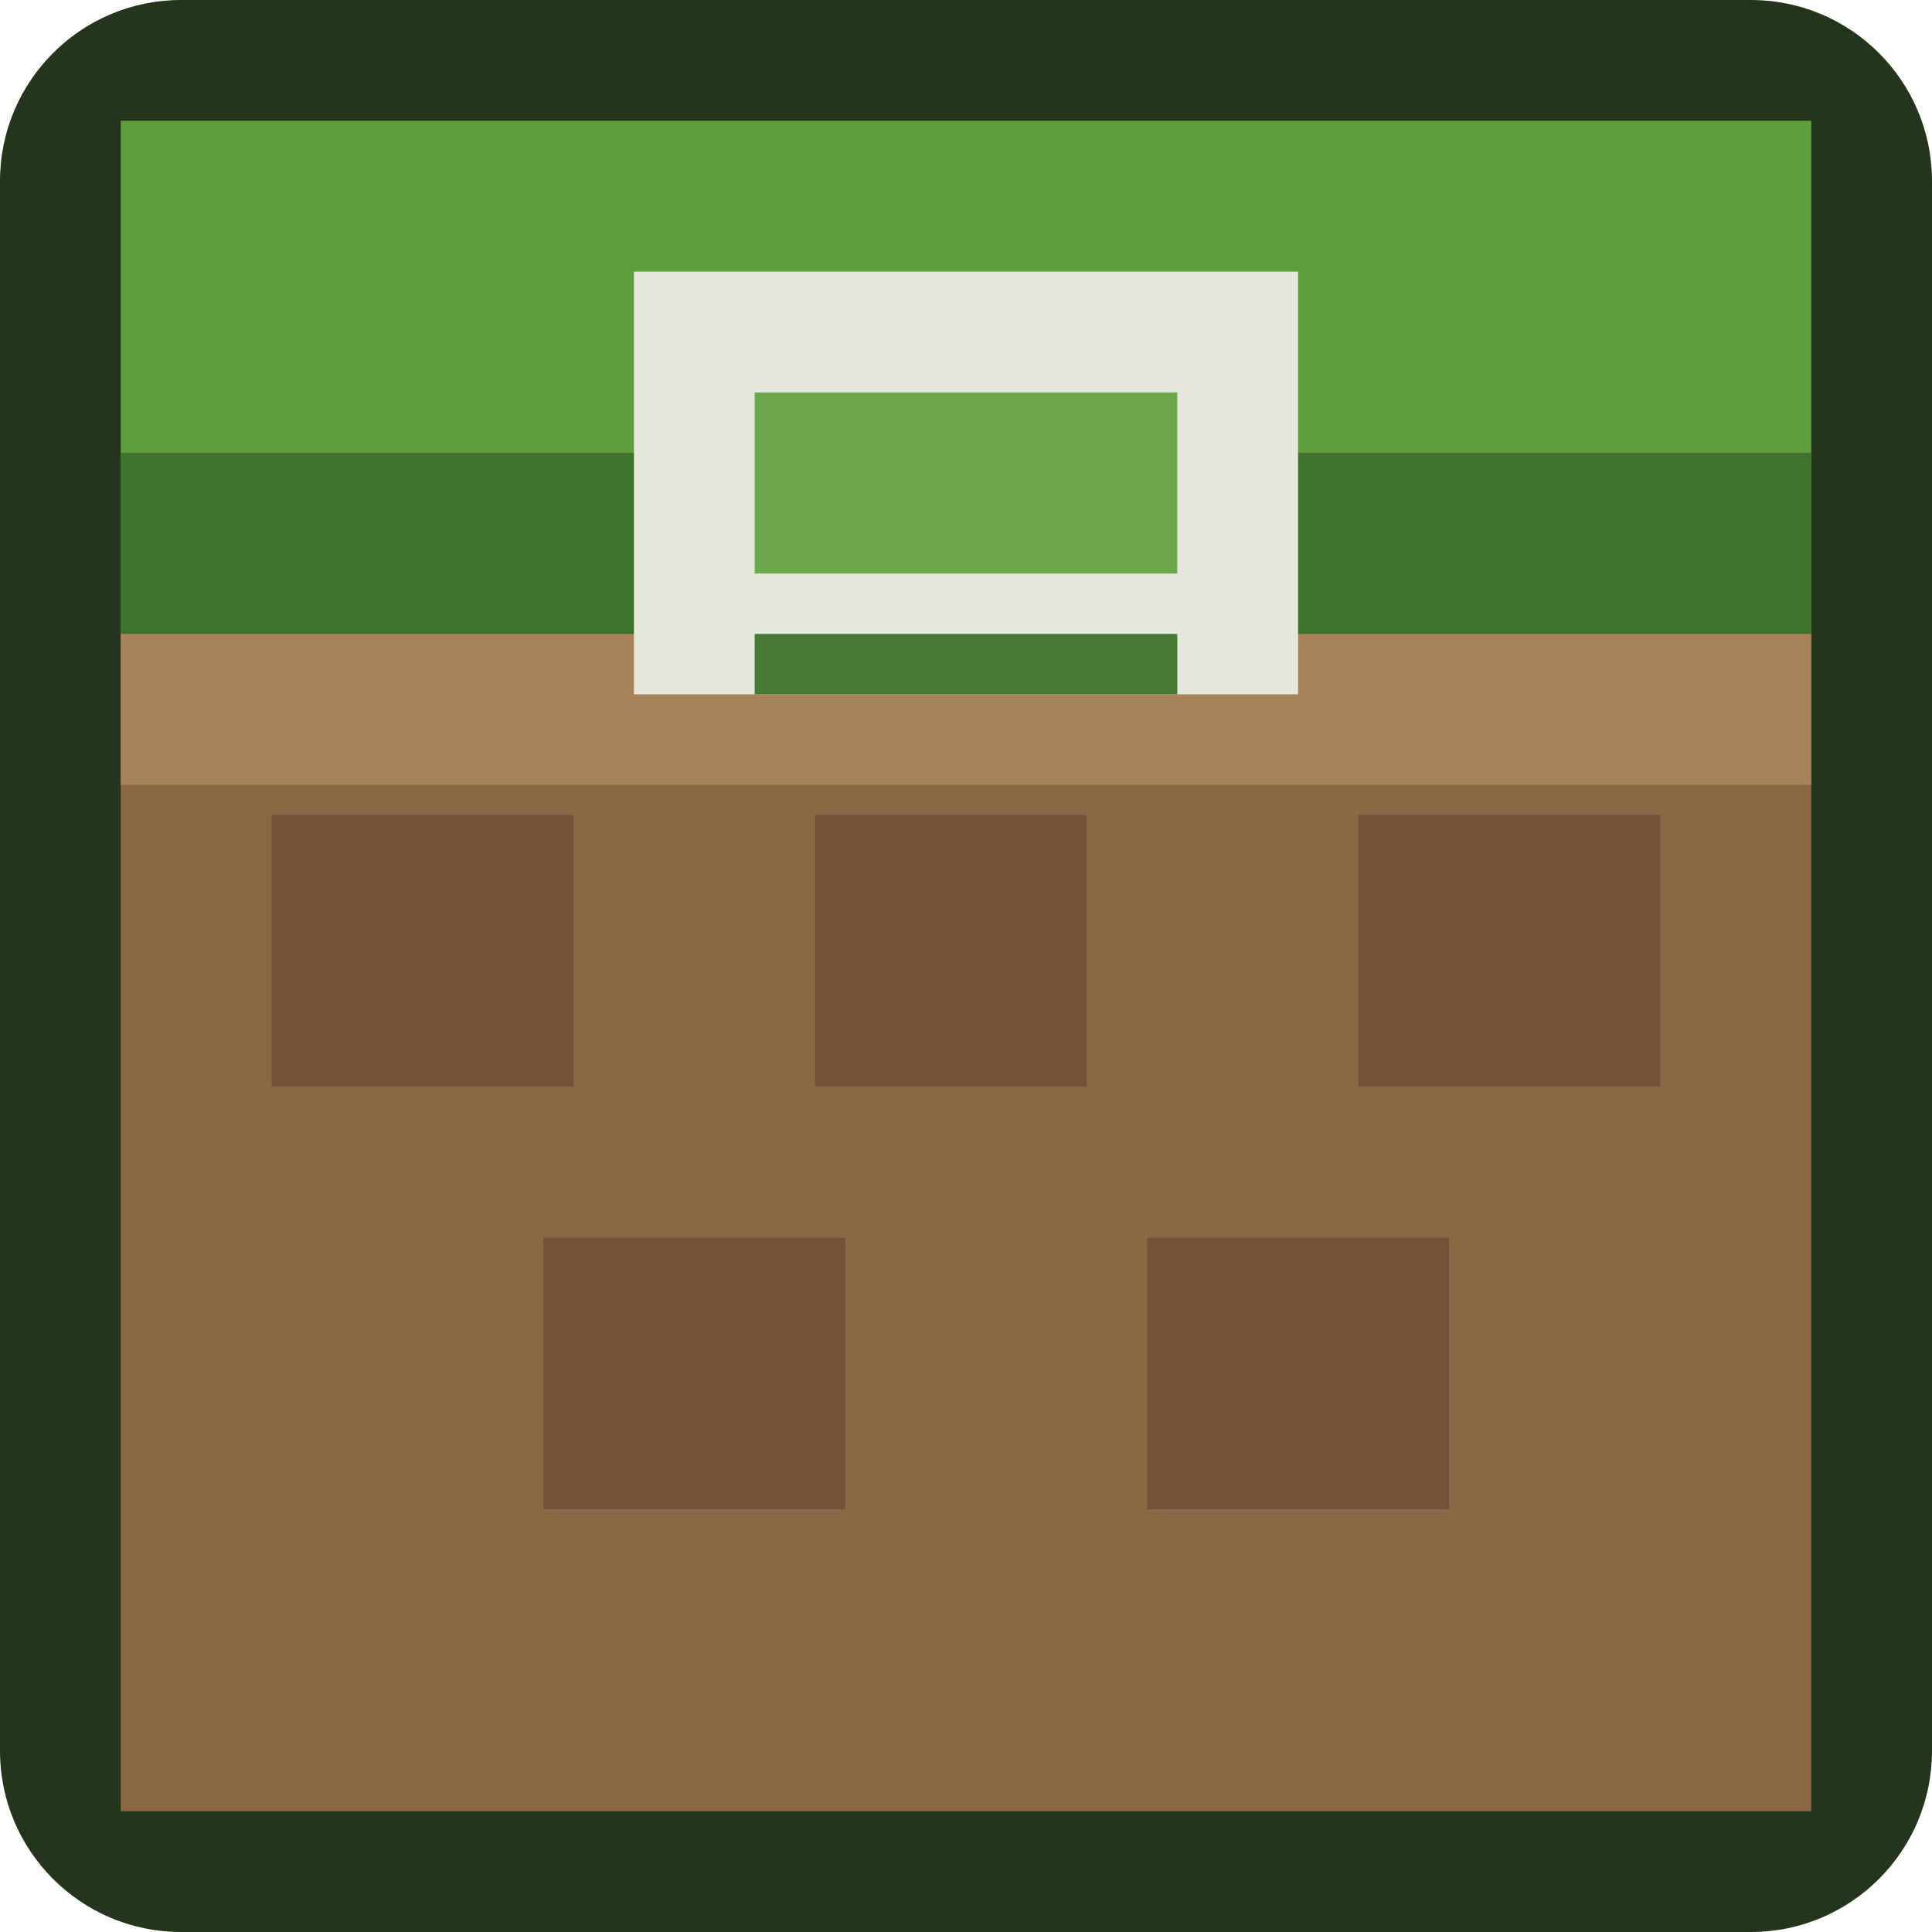
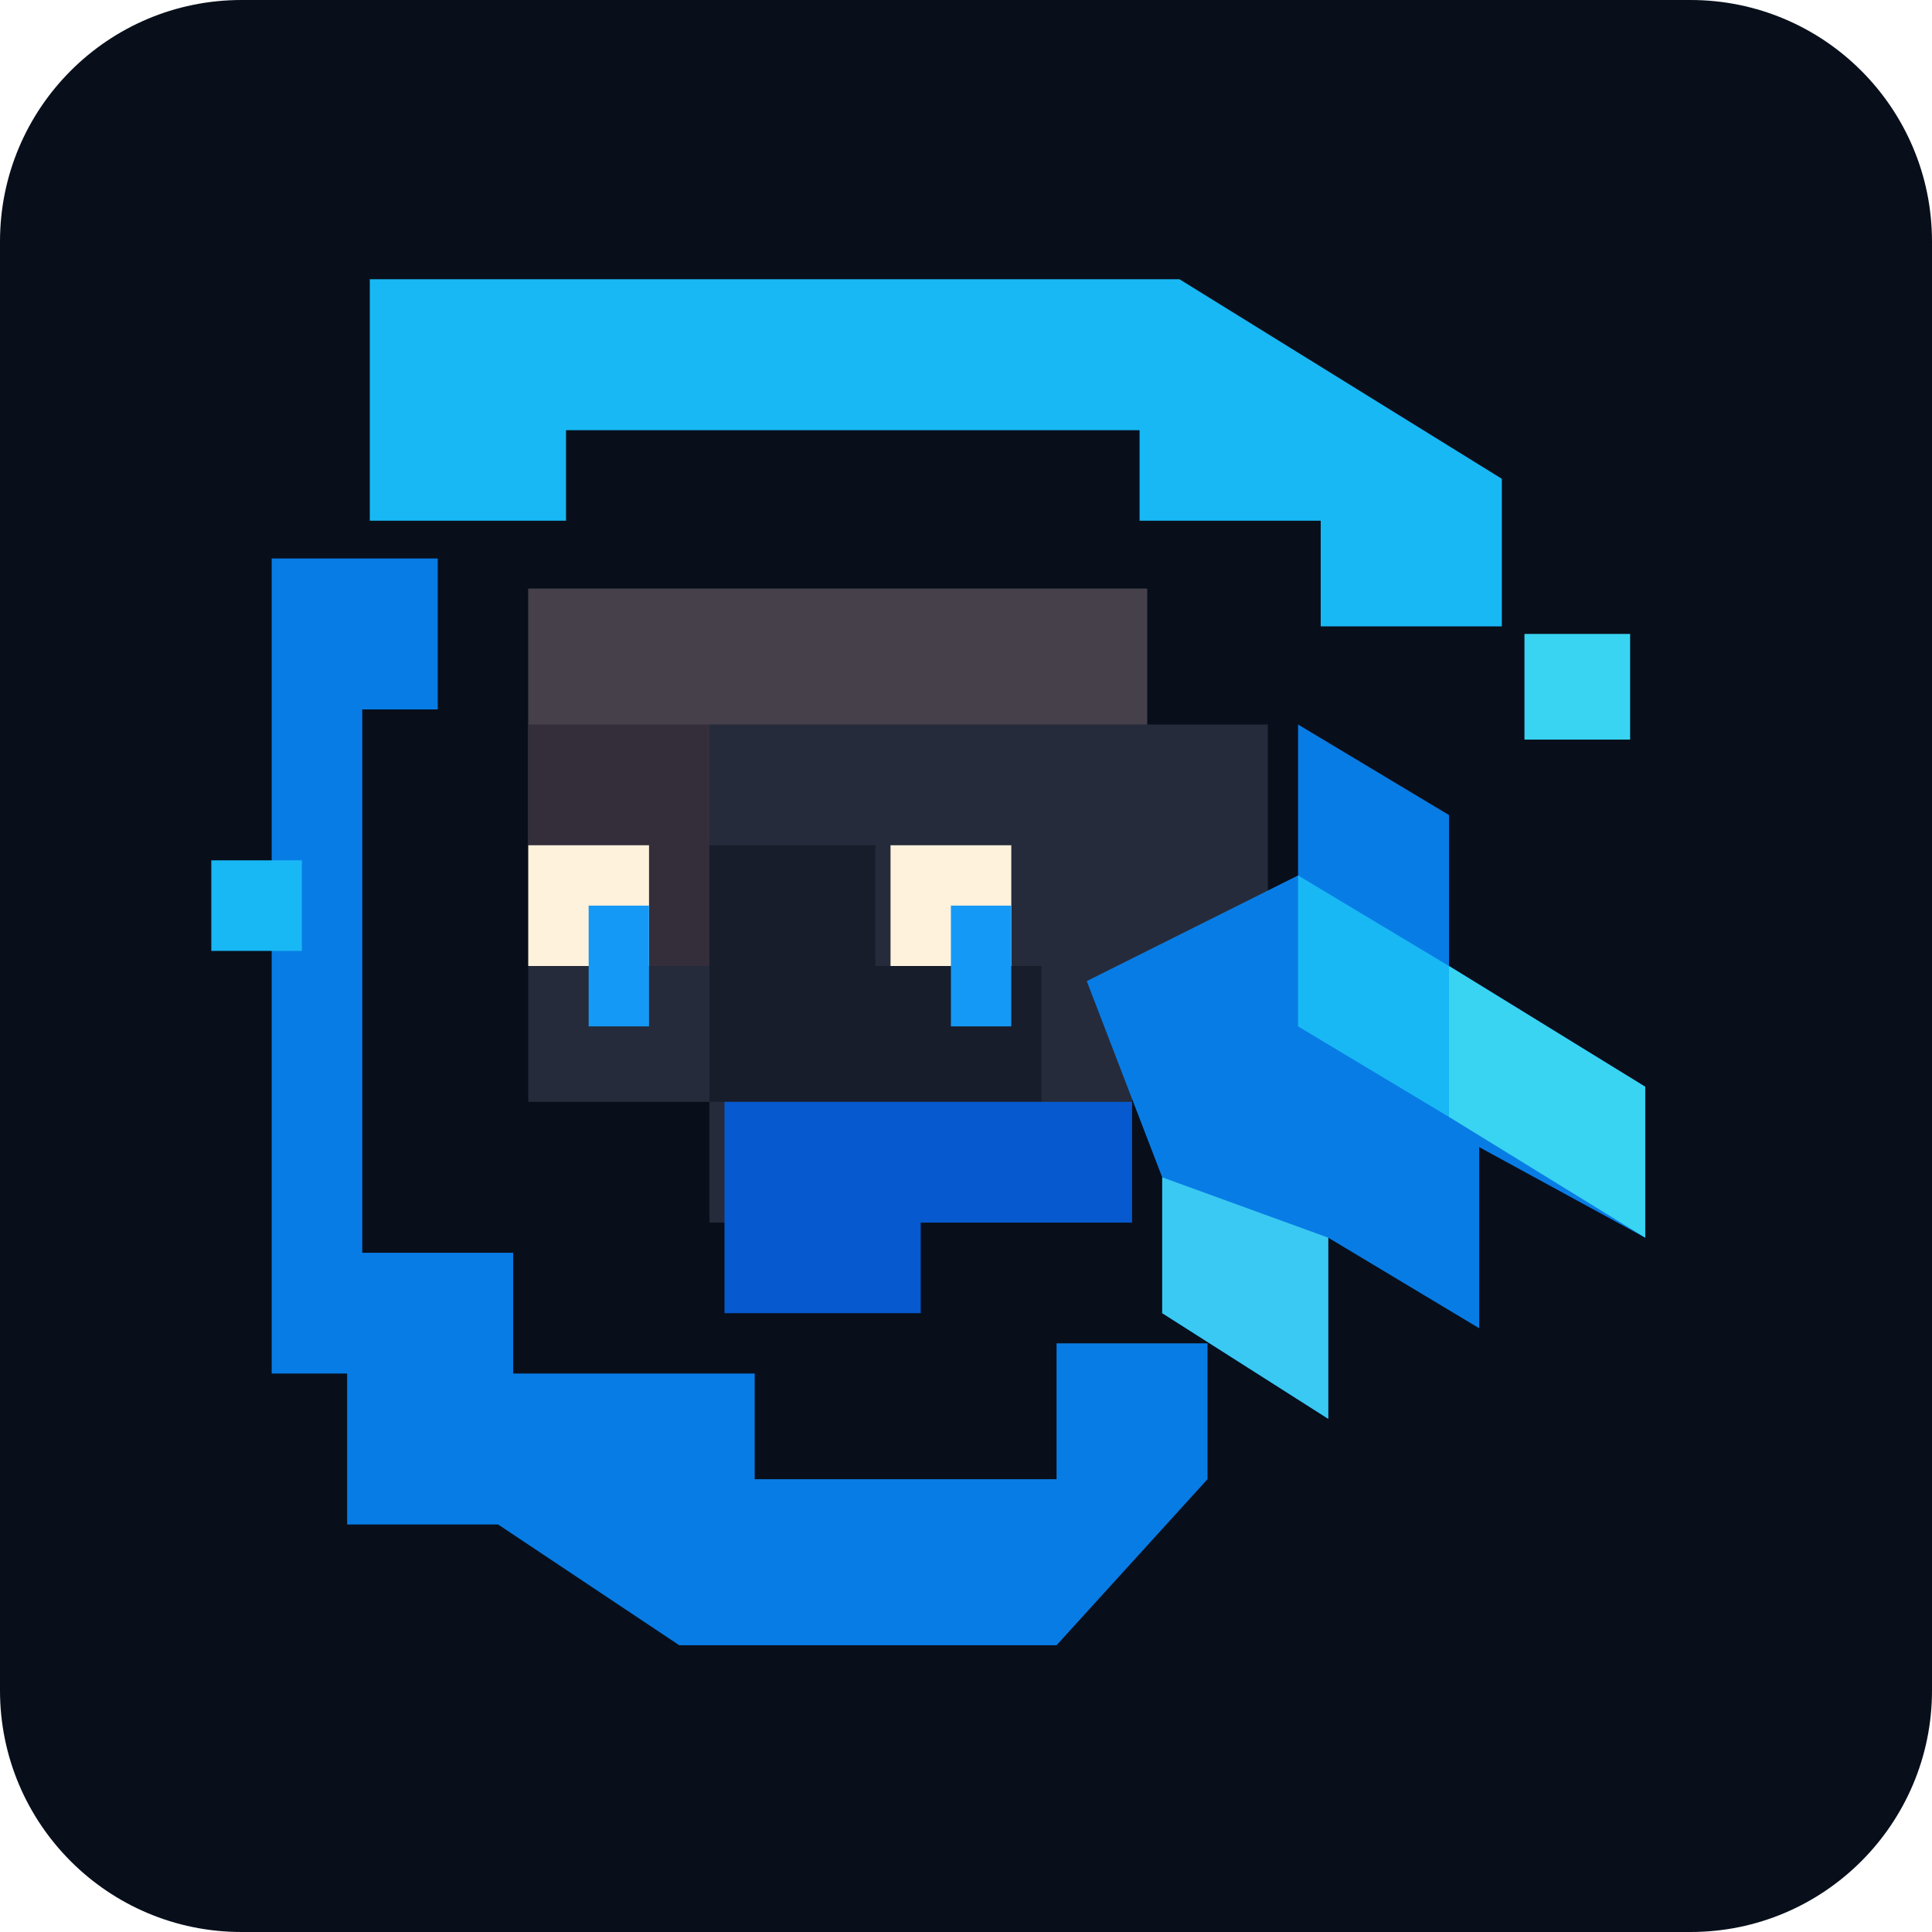
- <svg xmlns="http://www.w3.org/2000/svg" viewBox="0 0 128 128">
-   <rect width="128" height="128" rx="12" fill="#24351c" />
-   <path d="M8 8h112v34H8z" fill="#5e9e3f" />
-   <path d="M8 30h112v12H8z" fill="#3d742b" />
-   <path d="M8 42h112v78H8z" fill="#8b6845" />
-   <path d="M8 42h112v10H8z" fill="#a7835a" />
-   <path d="M18 54h20v18H18zM54 54h18v18H54zM90 54h20v18H90zM36 82h20v18H36zM76 82h20v18H76z" fill="#725238" />
-   <path d="M42 18h44v28H42z" fill="#e5e8dc" />
-   <path d="M50 26h28v12H50z" fill="#6da94c" />
-   <path d="M50 42h28v4H50z" fill="#477a34" />
+ <svg xmlns="http://www.w3.org/2000/svg" viewBox="0 0 128 128" role="img" aria-label="CDPC pixel logo">
+   <rect width="128" height="128" rx="16" fill="#080f1b" />
+   <path d="M25 19H78L99 32V41H88V34H76V28H37V34H25Z" fill="#18b8f5" />
+   <path d="M18 37H29V47H24V83H34V91H50V98H70V89H80V98L70 109H45L33 101H23V91H18Z" fill="#087ce5" />
+   <path d="M35 39H76V48H84V70H75V81H47V73H35Z" fill="#252b3a" />
+   <path d="M35 39H76V48H47V56H35Z" fill="#45404a" />
+   <path d="M35 48H47V56H58V64H35Z" fill="#332e3a" />
+   <path d="M47 56H58V64H69V73H47Z" fill="#171d2b" />
+   <path d="M35 56H43V64H35Z" fill="#fff2dc" />
+   <path d="M59 56H67V64H59Z" fill="#fff2dc" />
+   <path d="M39 60H43V68H39Z" fill="#1599f6" />
+   <path d="M63 60H67V68H63Z" fill="#1599f6" />
+   <path d="M48 73H75V81H61V87H48Z" fill="#0759cf" />
+   <path d="M72 65L86 58V48L96 54V64L109 72V82L98 76V88L88 82V94L77 87V78Z" fill="#087ce5" />
+   <path d="M86 58V68L96 74V64Z" fill="#18b8f5" />
+   <path d="M96 64V74L109 82V72Z" fill="#38d4f2" />
+   <path d="M77 78V87L88 94V82Z" fill="#39c9f2" />
+   <path d="M25 19H78L99 32V41H88V34H76V28H37V34H25Z" fill="none" stroke="#18b8f5" stroke-width="1" />
+   <rect x="101" y="42" width="7" height="7" fill="#38d4f2" />
+   <rect x="14" y="57" width="6" height="6" fill="#18b8f5" />
</svg>
